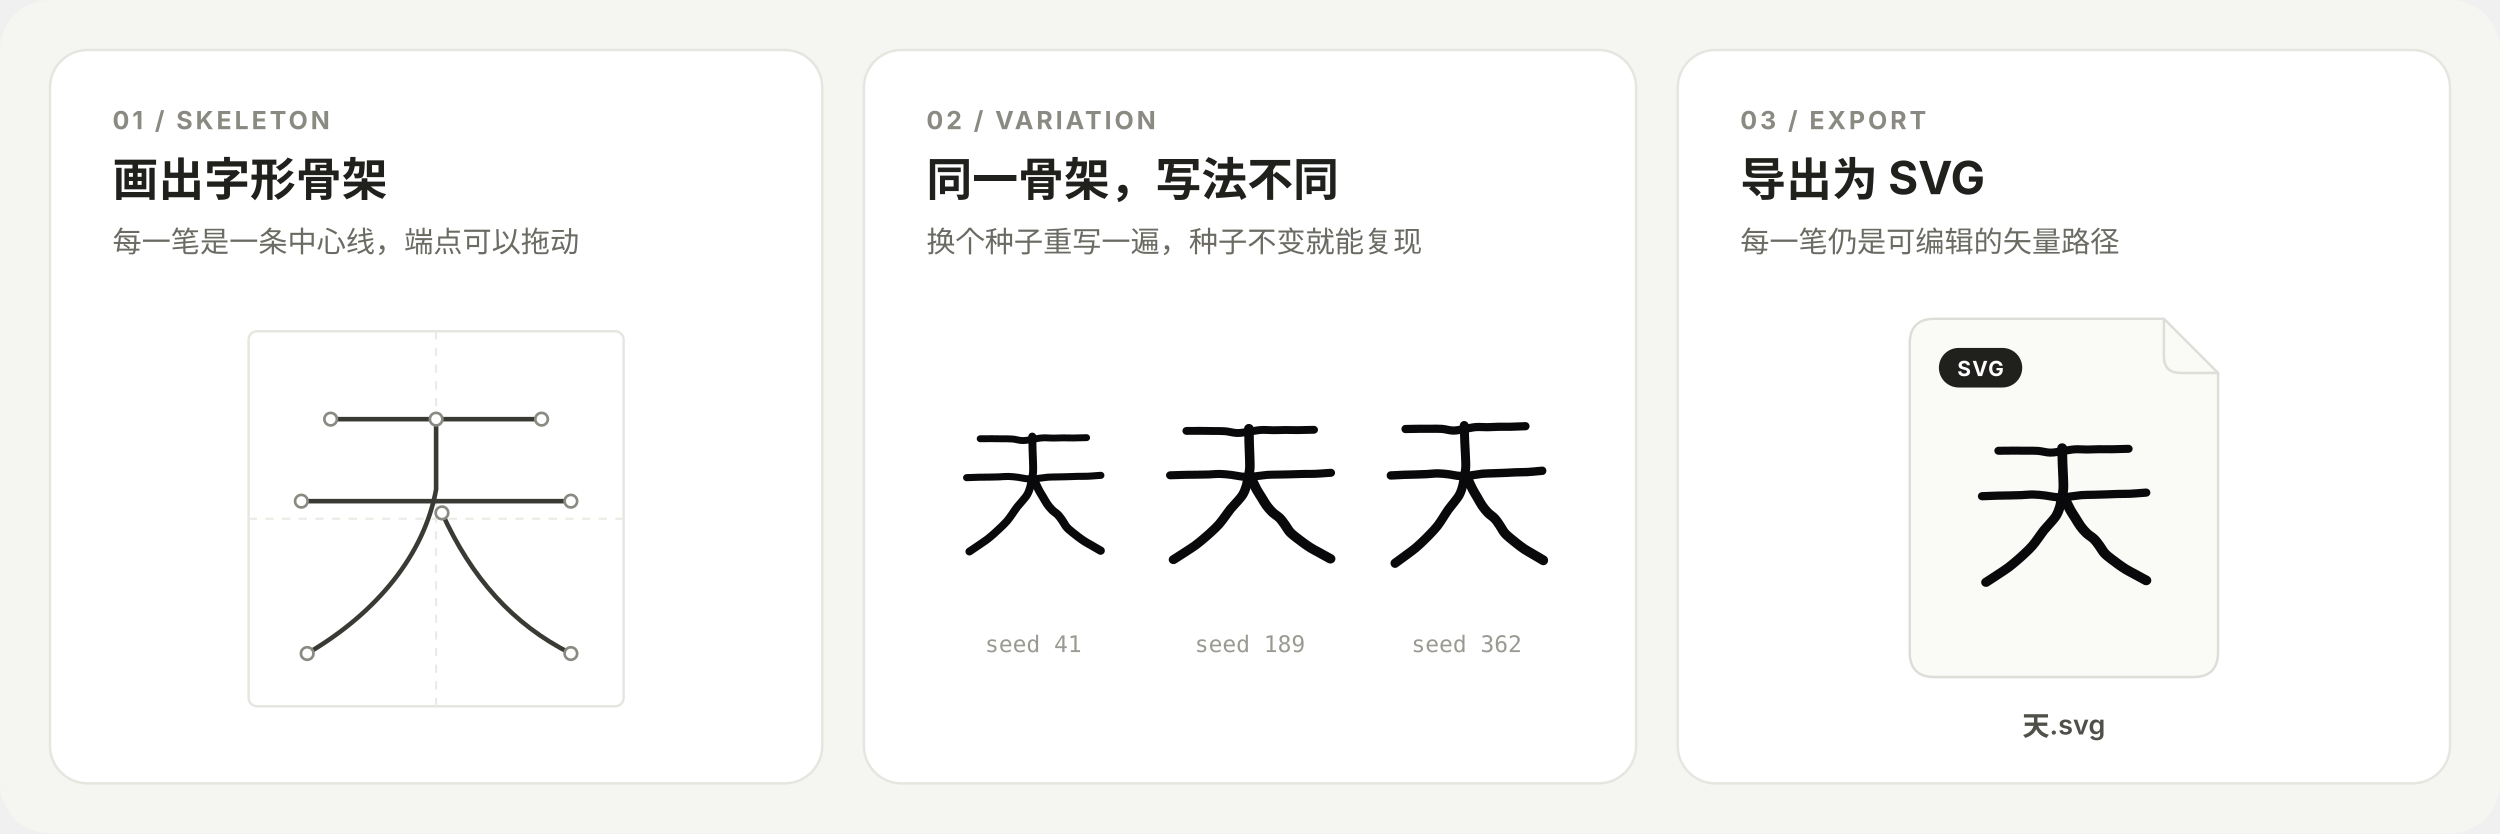
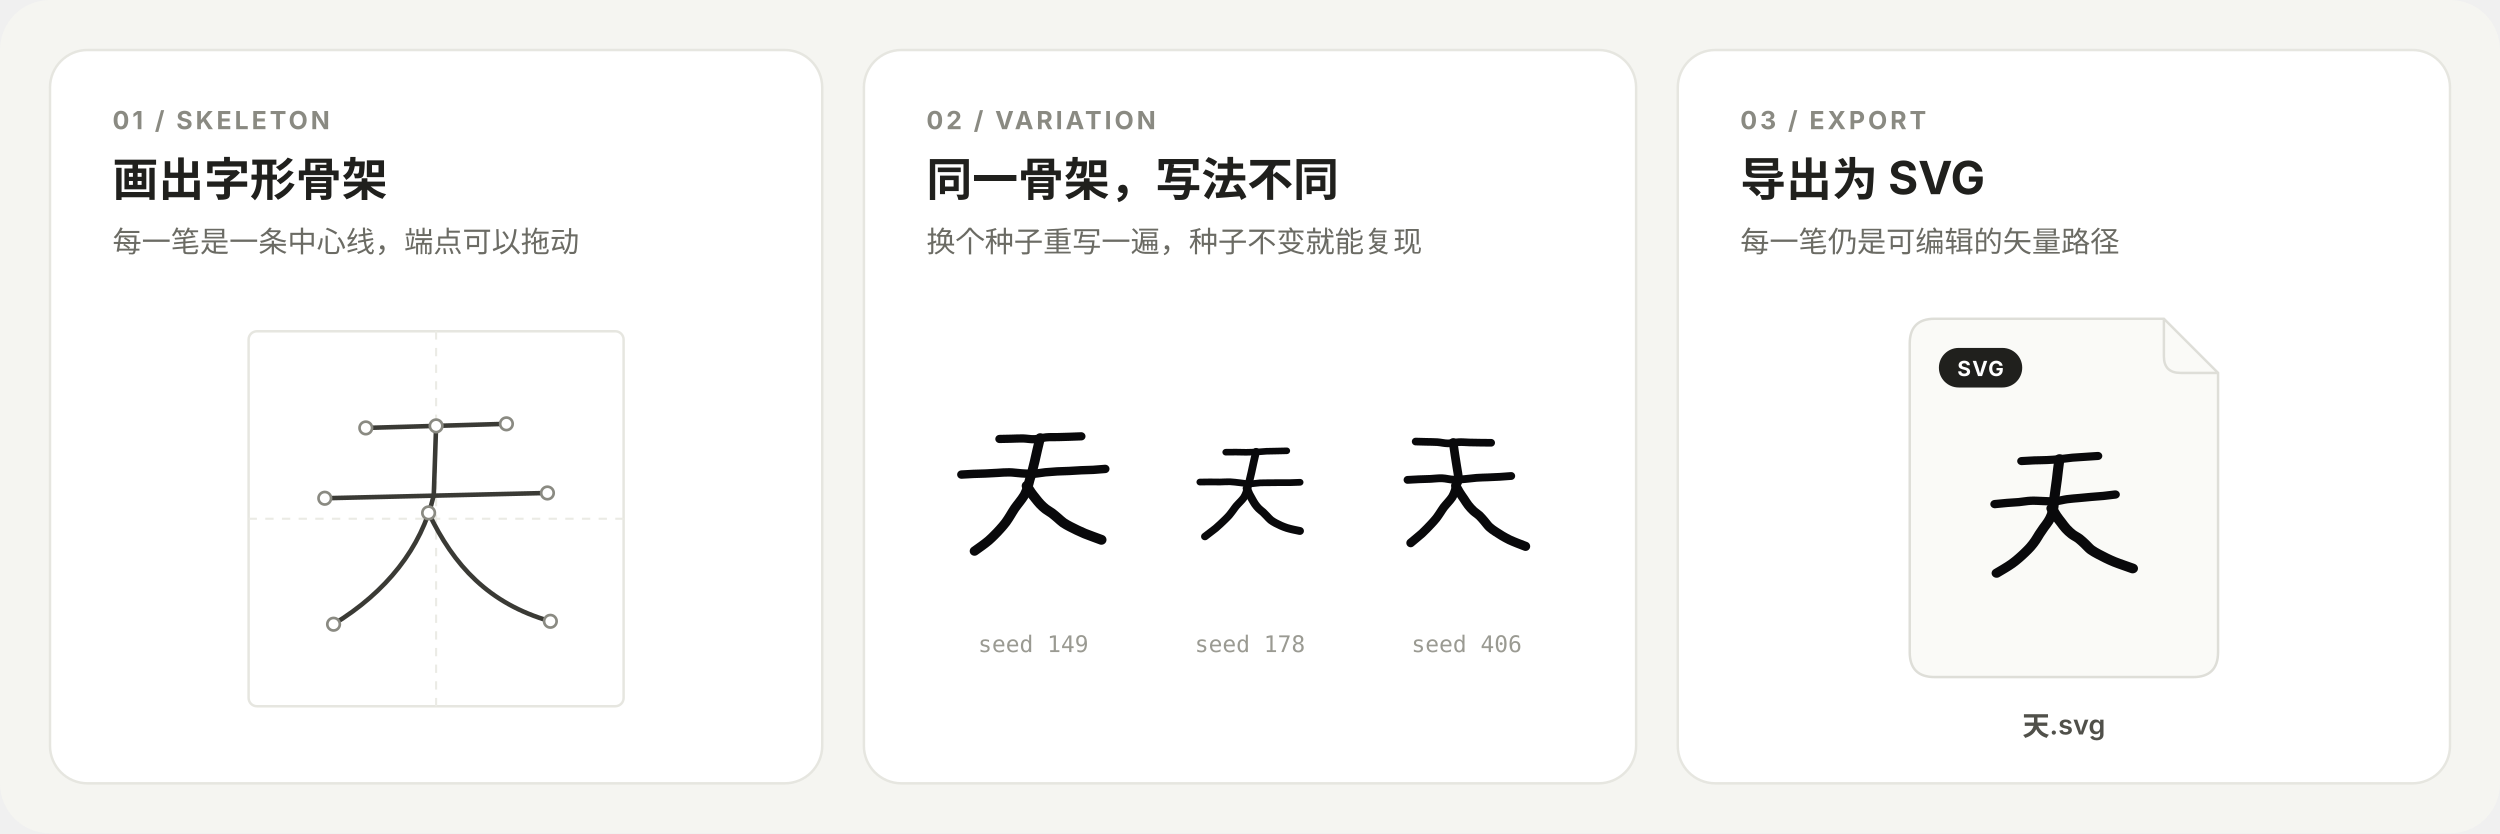
<svg xmlns="http://www.w3.org/2000/svg" width="1200" height="400" viewBox="0 0 1200 400" role="img" aria-labelledby="title desc">
  <style>
    text { font-family: -apple-system, BlinkMacSystemFont, "Segoe UI", "PingFang SC", "Noto Sans SC", sans-serif; }
    .card { fill: #fff; stroke: #e6e6e0; stroke-width: 1.2; }
    .eyebrow { fill: #8a8a82; font-size: 12px; font-weight: 650; letter-spacing: 1.4px; }
    .heading { fill: #20201d; font-size: 22px; font-weight: 650; }
    .caption { fill: #6b6b64; font-size: 14px; }
    .mono { fill: #9a9a92; stroke: none; font-size: 11px; font-family: ui-monospace, SFMono-Regular, Menlo, monospace; }
    .file { fill: #50504a; font-size: 13px; font-weight: 600; }
- .qs0{stroke-dasharray:38.44 50.44;animation:qs0k 10601ms linear infinite}@keyframes qs0k{0%,0.000%{stroke-dashoffset:44.44;animation-timing-function:cubic-bezier(0.455, 0.03, 0.515, 0.955)}1.426%,100%{stroke-dashoffset:0}}
- .qs1{stroke-dasharray:48.84 60.84;animation:qs1k 10601ms linear infinite}@keyframes qs1k{0%,1.945%{stroke-dashoffset:54.84;animation-timing-function:cubic-bezier(0.455, 0.03, 0.515, 0.955)}3.768%,100%{stroke-dashoffset:0}}
- .qs2{stroke-dasharray:51.68 63.68;animation:qs2k 10601ms linear infinite}@keyframes qs2k{0%,4.286%{stroke-dashoffset:57.68;animation-timing-function:cubic-bezier(0.455, 0.03, 0.515, 0.955)}6.217%,100%{stroke-dashoffset:0}}
- .qs3{stroke-dasharray:35.56 47.56;animation:qs3k 10601ms linear infinite}@keyframes qs3k{0%,6.736%{stroke-dashoffset:41.56;animation-timing-function:cubic-bezier(0.455, 0.03, 0.515, 0.955)}8.052%,100%{stroke-dashoffset:0}}
- .qs4{stroke-dasharray:40.79 52.79;animation:qs4k 10601ms linear infinite}@keyframes qs4k{0%,12.769%{stroke-dashoffset:46.79;animation-timing-function:cubic-bezier(0.455, 0.03, 0.515, 0.955)}14.285%,100%{stroke-dashoffset:0}}
- .qs5{stroke-dasharray:51.18 63.18;animation:qs5k 10601ms linear infinite}@keyframes qs5k{0%,14.804%{stroke-dashoffset:57.18;animation-timing-function:cubic-bezier(0.455, 0.03, 0.515, 0.955)}16.715%,100%{stroke-dashoffset:0}}
- .qs6{stroke-dasharray:54.05 66.05;animation:qs6k 10601ms linear infinite}@keyframes qs6k{0%,17.234%{stroke-dashoffset:60.05;animation-timing-function:cubic-bezier(0.455, 0.03, 0.515, 0.955)}19.255%,100%{stroke-dashoffset:0}}
- .qs7{stroke-dasharray:37.96 49.96;animation:qs7k 10601ms linear infinite}@keyframes qs7k{0%,19.774%{stroke-dashoffset:43.96;animation-timing-function:cubic-bezier(0.455, 0.03, 0.515, 0.955)}21.182%,100%{stroke-dashoffset:0}}
- .qs8{stroke-dasharray:40.79 52.79;animation:qs8k 10601ms linear infinite}@keyframes qs8k{0%,23.446%{stroke-dashoffset:46.79;animation-timing-function:cubic-bezier(0.455, 0.03, 0.515, 0.955)}24.962%,100%{stroke-dashoffset:0}}
- .qs9{stroke-dasharray:51.18 63.18;animation:qs9k 10601ms linear infinite}@keyframes qs9k{0%,25.480%{stroke-dashoffset:57.18;animation-timing-function:cubic-bezier(0.455, 0.03, 0.515, 0.955)}27.392%,100%{stroke-dashoffset:0}}
- .qs10{stroke-dasharray:54.05 66.05;animation:qs10k 10601ms linear infinite}@keyframes qs10k{0%,27.911%{stroke-dashoffset:60.05;animation-timing-function:cubic-bezier(0.455, 0.03, 0.515, 0.955)}29.932%,100%{stroke-dashoffset:0}}
- .qs11{stroke-dasharray:37.96 49.96;animation:qs11k 10601ms linear infinite}@keyframes qs11k{0%,30.451%{stroke-dashoffset:43.96;animation-timing-function:cubic-bezier(0.455, 0.03, 0.515, 0.955)}31.858%,100%{stroke-dashoffset:0}}
- .qs12{stroke-dasharray:40.79 52.79;animation:qs12k 10601ms linear infinite}@keyframes qs12k{0%,34.122%{stroke-dashoffset:46.79;animation-timing-function:cubic-bezier(0.455, 0.03, 0.515, 0.955)}35.638%,100%{stroke-dashoffset:0}}
- .qs13{stroke-dasharray:51.18 63.18;animation:qs13k 10601ms linear infinite}@keyframes qs13k{0%,36.157%{stroke-dashoffset:57.18;animation-timing-function:cubic-bezier(0.455, 0.03, 0.515, 0.955)}38.069%,100%{stroke-dashoffset:0}}
- .qs14{stroke-dasharray:54.05 66.05;animation:qs14k 10601ms linear infinite}@keyframes qs14k{0%,38.587%{stroke-dashoffset:60.05;animation-timing-function:cubic-bezier(0.455, 0.03, 0.515, 0.955)}40.609%,100%{stroke-dashoffset:0}}
- .qs15{stroke-dasharray:37.96 49.96;animation:qs15k 10601ms linear infinite}@keyframes qs15k{0%,41.127%{stroke-dashoffset:43.96;animation-timing-function:cubic-bezier(0.455, 0.03, 0.515, 0.955)}42.535%,100%{stroke-dashoffset:0}}
- .qs16{stroke-dasharray:40.79 52.79;animation:qs16k 10601ms linear infinite}@keyframes qs16k{0%,50.082%{stroke-dashoffset:46.79;animation-timing-function:cubic-bezier(0.455, 0.03, 0.515, 0.955)}51.597%,100%{stroke-dashoffset:0}}
- .qs17{stroke-dasharray:51.18 63.18;animation:qs17k 10601ms linear infinite}@keyframes qs17k{0%,52.116%{stroke-dashoffset:57.18;animation-timing-function:cubic-bezier(0.455, 0.03, 0.515, 0.955)}54.028%,100%{stroke-dashoffset:0}}
- .qs18{stroke-dasharray:54.05 66.05;animation:qs18k 10601ms linear infinite}@keyframes qs18k{0%,54.547%{stroke-dashoffset:60.05;animation-timing-function:cubic-bezier(0.455, 0.03, 0.515, 0.955)}56.568%,100%{stroke-dashoffset:0}}
- .qs19{stroke-dasharray:37.96 49.96;animation:qs19k 10601ms linear infinite}@keyframes qs19k{0%,57.087%{stroke-dashoffset:43.96;animation-timing-function:cubic-bezier(0.455, 0.03, 0.515, 0.955)}58.494%,100%{stroke-dashoffset:0}}
- .qr0{animation:qr0k 10601ms linear infinite}@keyframes qr0k{0%,0.000%{opacity:0;animation-timing-function:ease-out}1.887%,100%{opacity:1}}
- .qr1{animation:qr1k 10601ms linear infinite}@keyframes qr1k{0%,0.294%{opacity:0;animation-timing-function:ease-out}2.181%,100%{opacity:1}}
- .qr2{animation:qr2k 10601ms linear infinite}@keyframes qr2k{0%,1.945%{opacity:0;animation-timing-function:ease-out}3.832%,100%{opacity:1}}
- .qr3{animation:qr3k 10601ms linear infinite}@keyframes qr3k{0%,2.636%{opacity:0;animation-timing-function:ease-out}4.522%,100%{opacity:1}}
- .qr4{animation:qr4k 10601ms linear infinite}@keyframes qr4k{0%,4.286%{opacity:0;animation-timing-function:ease-out}6.173%,100%{opacity:1}}
- .qr5{animation:qr5k 10601ms linear infinite}@keyframes qr5k{0%,5.085%{opacity:0;animation-timing-function:ease-out}6.972%,100%{opacity:1}}
- .qr6{animation:qr6k 10601ms linear infinite}@keyframes qr6k{0%,6.736%{opacity:0;animation-timing-function:ease-out}8.622%,100%{opacity:1}}
- .qr7{animation:qr7k 10601ms linear infinite}@keyframes qr7k{0%,6.920%{opacity:0;animation-timing-function:ease-out}8.807%,100%{opacity:1}}
- .qr8{animation:qr8k 10601ms linear infinite}@keyframes qr8k{0%,47.252%{opacity:0;animation-timing-function:ease-out}50.270%,100%{opacity:1}}
- .qlive{animation:qlivek 10601ms linear infinite}@keyframes qlivek{0%,88.680%{opacity:1}95.283%,100%{opacity:0}}
+ .qs0{stroke-dasharray:25.97 37.97;animation:qs0k 9731ms linear infinite}@keyframes qs0k{0%,0.000%{stroke-dashoffset:31.97;animation-timing-function:cubic-bezier(0.455, 0.03, 0.515, 0.955)}1.036%,100%{stroke-dashoffset:0}}
+ .qs1{stroke-dasharray:40.53 52.53;animation:qs1k 9731ms linear infinite}@keyframes qs1k{0%,1.602%{stroke-dashoffset:46.53;animation-timing-function:cubic-bezier(0.455, 0.03, 0.515, 0.955)}3.242%,100%{stroke-dashoffset:0}}
+ .qs2{stroke-dasharray:43.11 55.11;animation:qs2k 9731ms linear infinite}@keyframes qs2k{0%,3.807%{stroke-dashoffset:49.11;animation-timing-function:cubic-bezier(0.455, 0.03, 0.515, 0.955)}5.555%,100%{stroke-dashoffset:0}}
+ .qs3{stroke-dasharray:30.94 42.94;animation:qs3k 9731ms linear infinite}@keyframes qs3k{0%,6.120%{stroke-dashoffset:36.94;animation-timing-function:cubic-bezier(0.455, 0.03, 0.515, 0.955)}7.362%,100%{stroke-dashoffset:0}}
+ .qs4{stroke-dasharray:26.24 38.24;animation:qs4k 9731ms linear infinite}@keyframes qs4k{0%,12.501%{stroke-dashoffset:32.24;animation-timing-function:cubic-bezier(0.455, 0.03, 0.515, 0.955)}13.548%,100%{stroke-dashoffset:0}}
+ .qs5{stroke-dasharray:45.37 57.37;animation:qs5k 9731ms linear infinite}@keyframes qs5k{0%,14.113%{stroke-dashoffset:51.37;animation-timing-function:cubic-bezier(0.455, 0.03, 0.515, 0.955)}15.955%,100%{stroke-dashoffset:0}}
+ .qs6{stroke-dasharray:43.58 55.58;animation:qs6k 9731ms linear infinite}@keyframes qs6k{0%,16.520%{stroke-dashoffset:49.58;animation-timing-function:cubic-bezier(0.455, 0.03, 0.515, 0.955)}18.287%,100%{stroke-dashoffset:0}}
+ .qs7{stroke-dasharray:30.37 42.37;animation:qs7k 9731ms linear infinite}@keyframes qs7k{0%,18.852%{stroke-dashoffset:36.37;animation-timing-function:cubic-bezier(0.455, 0.03, 0.515, 0.955)}20.071%,100%{stroke-dashoffset:0}}
+ .qs8{stroke-dasharray:24.33 36.33;animation:qs8k 9731ms linear infinite}@keyframes qs8k{0%,22.538%{stroke-dashoffset:30.33;animation-timing-function:cubic-bezier(0.455, 0.03, 0.515, 0.955)}23.506%,100%{stroke-dashoffset:0}}
+ .qs9{stroke-dasharray:39.38 51.38;animation:qs9k 9731ms linear infinite}@keyframes qs9k{0%,24.071%{stroke-dashoffset:45.38;animation-timing-function:cubic-bezier(0.455, 0.03, 0.515, 0.955)}25.664%,100%{stroke-dashoffset:0}}
+ .qs10{stroke-dasharray:41.42 53.42;animation:qs10k 9731ms linear infinite}@keyframes qs10k{0%,26.229%{stroke-dashoffset:47.42;animation-timing-function:cubic-bezier(0.455, 0.03, 0.515, 0.955)}27.907%,100%{stroke-dashoffset:0}}
+ .qs11{stroke-dasharray:28.81 40.81;animation:qs11k 9731ms linear infinite}@keyframes qs11k{0%,28.472%{stroke-dashoffset:34.81;animation-timing-function:cubic-bezier(0.455, 0.03, 0.515, 0.955)}29.626%,100%{stroke-dashoffset:0}}
+ .qs12{stroke-dasharray:26.75 38.75;animation:qs12k 9731ms linear infinite}@keyframes qs12k{0%,32.092%{stroke-dashoffset:32.75;animation-timing-function:cubic-bezier(0.455, 0.03, 0.515, 0.955)}33.161%,100%{stroke-dashoffset:0}}
+ .qs13{stroke-dasharray:36.40 48.40;animation:qs13k 9731ms linear infinite}@keyframes qs13k{0%,33.726%{stroke-dashoffset:42.40;animation-timing-function:cubic-bezier(0.455, 0.03, 0.515, 0.955)}35.195%,100%{stroke-dashoffset:0}}
+ .qs14{stroke-dasharray:41.33 53.33;animation:qs14k 9731ms linear infinite}@keyframes qs14k{0%,35.760%{stroke-dashoffset:47.33;animation-timing-function:cubic-bezier(0.455, 0.03, 0.515, 0.955)}37.434%,100%{stroke-dashoffset:0}}
+ .qs15{stroke-dasharray:33.39 45.39;animation:qs15k 9731ms linear infinite}@keyframes qs15k{0%,37.999%{stroke-dashoffset:39.39;animation-timing-function:cubic-bezier(0.455, 0.03, 0.515, 0.955)}39.343%,100%{stroke-dashoffset:0}}
+ .qs16{stroke-dasharray:23.52 35.52;animation:qs16k 9731ms linear infinite}@keyframes qs16k{0%,47.564%{stroke-dashoffset:29.52;animation-timing-function:cubic-bezier(0.455, 0.03, 0.515, 0.955)}48.499%,100%{stroke-dashoffset:0}}
+ .qs17{stroke-dasharray:36.69 48.69;animation:qs17k 9731ms linear infinite}@keyframes qs17k{0%,49.064%{stroke-dashoffset:42.69;animation-timing-function:cubic-bezier(0.455, 0.03, 0.515, 0.955)}50.545%,100%{stroke-dashoffset:0}}
+ .qs18{stroke-dasharray:44.35 56.35;animation:qs18k 9731ms linear infinite}@keyframes qs18k{0%,51.111%{stroke-dashoffset:50.35;animation-timing-function:cubic-bezier(0.455, 0.03, 0.515, 0.955)}52.910%,100%{stroke-dashoffset:0}}
+ .qs19{stroke-dasharray:32.59 44.59;animation:qs19k 9731ms linear infinite}@keyframes qs19k{0%,53.475%{stroke-dashoffset:38.59;animation-timing-function:cubic-bezier(0.455, 0.03, 0.515, 0.955)}54.786%,100%{stroke-dashoffset:0}}
+ .qr0{animation:qr0k 9731ms linear infinite}@keyframes qr0k{0%,0.000%{opacity:0;animation-timing-function:ease-out}2.055%,100%{opacity:1}}
+ .qr1{animation:qr1k 9731ms linear infinite}@keyframes qr1k{0%,0.000%{opacity:0;animation-timing-function:ease-out}2.055%,100%{opacity:1}}
+ .qr2{animation:qr2k 9731ms linear infinite}@keyframes qr2k{0%,1.602%{opacity:0;animation-timing-function:ease-out}3.657%,100%{opacity:1}}
+ .qr3{animation:qr3k 9731ms linear infinite}@keyframes qr3k{0%,2.009%{opacity:0;animation-timing-function:ease-out}4.064%,100%{opacity:1}}
+ .qr4{animation:qr4k 9731ms linear infinite}@keyframes qr4k{0%,3.807%{opacity:0;animation-timing-function:ease-out}5.863%,100%{opacity:1}}
+ .qr5{animation:qr5k 9731ms linear infinite}@keyframes qr5k{0%,4.322%{opacity:0;animation-timing-function:ease-out}6.377%,100%{opacity:1}}
+ .qr6{animation:qr6k 9731ms linear infinite}@keyframes qr6k{0%,6.120%{opacity:0;animation-timing-function:ease-out}8.175%,100%{opacity:1}}
+ .qr7{animation:qr7k 9731ms linear infinite}@keyframes qr7k{0%,6.129%{opacity:0;animation-timing-function:ease-out}8.184%,100%{opacity:1}}
+ .qr8{animation:qr8k 9731ms linear infinite}@keyframes qr8k{0%,44.482%{opacity:0;animation-timing-function:ease-out}47.770%,100%{opacity:1}}
+ .qlive{animation:qlivek 9731ms linear infinite}@keyframes qlivek{0%,87.670%{opacity:1}94.864%,100%{opacity:0}}
@media (prefers-reduced-motion:reduce){.qlive,.qlive *{animation:none!important;stroke-dasharray:none!important}}
  </style>
  <rect width="1200" height="400" rx="24" fill="#f5f5f1" />
  <rect class="card" x="24.00" y="24" width="370.67" height="352" rx="18" />
  <text class="eyebrow" x="54.00" y="62">01 / SKELETON</text>
  <text class="heading" x="54.00" y="94">画出字形骨架</text>
  <text class="caption" x="54.00" y="121">每一笔是一条中心线，端点可以拖动</text>
  <rect class="card" x="414.67" y="24" width="370.67" height="352" rx="18" />
  <text class="eyebrow" x="444.67" y="62">02 / VARIATION</text>
  <text class="heading" x="444.67" y="94">同一骨架，写法不同</text>
  <text class="caption" x="444.67" y="121">换个种子重写一遍，种子不变就能复现</text>
  <rect class="card" x="805.33" y="24" width="370.67" height="352" rx="18" />
  <text class="eyebrow" x="835.33" y="62">03 / EXPORT</text>
  <text class="heading" x="835.33" y="94">导出为 SVG</text>
  <text class="caption" x="835.33" y="121">每一笔仍是可编辑的矢量路径</text>
  <rect x="119.33" y="159.00" width="180" height="180" rx="4" fill="none" stroke="#e6e6e0" stroke-width="1.2" />
  <path d="M209.33 159.00 v180 M119.33 249.00 h180" stroke="#ebebe5" stroke-width="1" stroke-dasharray="4 4" />
  <g class="qlive" transform="translate(119.33 159.00) scale(2.8125)">
    <g fill="none" stroke="#3a3a35" stroke-width="0.782" stroke-linecap="round" stroke-linejoin="round">
-       <path class="qs0" d="M14 15 H50" />
-       <path class="qs1" d="M9 29 H55" />
-       <path class="qs2" d="M32 15 V27 C30 38 22 48 10 55" />
-       <path class="qs3" d="M33 31 C38 42 45 50 55 55" />
+       <path class="qs0" d="M20 16.5 L44 15.8" />
+       <path class="qs1" d="M13 28.5 L51 27.6" />
+       <path class="qs2" d="M32 16.15 L31.6 28 C29.5 37 23.5 44.5 14.5 50" />
+       <path class="qs3" d="M30.72 31 C35 40 41 46.5 51.5 49.5" />
    </g>
    <g fill="#fff" stroke="#8a8a82" stroke-width="0.462">
-       <circle class="qr0" cx="14.00" cy="15.00" r="1.07" />
-       <circle class="qr1" cx="50.00" cy="15.00" r="1.07" />
-       <circle class="qr2" cx="9.00" cy="29.00" r="1.07" />
-       <circle class="qr3" cx="55.00" cy="29.00" r="1.07" />
-       <circle class="qr4" cx="32.00" cy="15.00" r="1.07" />
-       <circle class="qr5" cx="10.00" cy="55.00" r="1.07" />
-       <circle class="qr6" cx="33.00" cy="31.00" r="1.07" />
-       <circle class="qr7" cx="55.00" cy="55.00" r="1.07" />
+       <circle class="qr0" cx="20.00" cy="16.50" r="1.07" />
+       <circle class="qr1" cx="44.00" cy="15.80" r="1.07" />
+       <circle class="qr2" cx="13.00" cy="28.50" r="1.07" />
+       <circle class="qr3" cx="51.00" cy="27.60" r="1.07" />
+       <circle class="qr4" cx="32.00" cy="16.15" r="1.07" />
+       <circle class="qr5" cx="14.50" cy="50.00" r="1.07" />
+       <circle class="qr6" cx="30.72" cy="31.00" r="1.07" />
+       <circle class="qr7" cx="51.50" cy="49.50" r="1.07" />
    </g>
  </g>
  <g class="qlive" fill="none" stroke="#09090B" stroke-linecap="round" stroke-linejoin="round">
-     <g transform="translate(496.00 237.00) scale(1.4375) translate(-31.63 -33.86)" stroke-width="2.8">
-       <g transform="translate(31.56 32.47) rotate(-0.54) scale(0.931 0.9177) translate(-32.00 -33.50)">
-         <path class="qs4" d="M13.2 14.82C13.32 14.82 13.32 14.82 14 14.82C14.73 14.83 16.4 14.83 17.6 14.84C18.8 14.86 20 14.88 21.2 14.92C22.4 14.95 23.6 14.91 24.8 15.03C26 15.15 27.2 15.6 28.4 15.63C29.6 15.66 30.8 15.36 32 15.21C33.2 15.06 34.4 14.77 35.6 14.71C36.8 14.65 38 14.82 39.2 14.83C40.4 14.85 41.6 14.78 42.8 14.78C44 14.79 45.2 14.86 46.4 14.86C47.6 14.87 49.18 14.82 50 14.81C50.82 14.8 51.11 14.8 51.33 14.79" stroke-width="2.52" />
-         <path class="qs5" d="M8.2 28.93C8.32 28.93 8.32 28.93 9 28.91C9.72 28.89 11.36 28.84 12.54 28.82C13.72 28.8 14.9 28.82 16.08 28.81C17.26 28.81 18.44 28.81 19.62 28.77C20.79 28.74 21.97 28.59 23.15 28.63C24.33 28.66 25.51 28.83 26.69 28.99C27.87 29.15 29.05 29.51 30.23 29.58C31.41 29.66 32.59 29.55 33.77 29.46C34.95 29.37 36.13 29.12 37.31 29.04C38.49 28.96 39.67 29 40.85 28.98C42.03 28.97 43.21 28.96 44.38 28.93C45.56 28.91 46.74 28.85 47.92 28.84C49.1 28.82 50.28 28.87 51.46 28.84C52.64 28.81 54.19 28.68 55 28.63C55.81 28.58 56.11 28.56 56.33 28.55" stroke-width="2.576" />
-         <path class="qs6" d="M31.88 14.2C31.88 14.31 31.88 14.31 31.89 15C31.9 15.8 31.91 17.67 31.93 19C31.96 20.33 32.02 21.67 32.04 23C32.06 24.33 32.14 25.88 32.05 27C31.97 28.13 31.71 28.84 31.53 29.77C31.35 30.7 31.24 31.66 30.97 32.58C30.69 33.49 30.37 34.42 29.89 35.26C29.41 36.1 28.72 36.84 28.09 37.6C27.47 38.37 26.77 39.07 26.17 39.84C25.56 40.62 25.05 41.46 24.46 42.27C23.88 43.09 23.31 43.94 22.64 44.72C21.98 45.5 21.23 46.22 20.48 46.95C19.73 47.69 18.94 48.41 18.14 49.12C17.33 49.84 16.51 50.56 15.64 51.24C14.77 51.91 13.83 52.52 12.9 53.16C11.96 53.8 10.71 54.63 10.05 55.08C9.39 55.52 9.13 55.7 8.94 55.82" stroke-width="2.856" />
-         <path class="qs7" d="M32.51 30.35C32.57 30.47 32.58 30.5 32.85 31.07C33.11 31.65 33.65 32.91 34.1 33.79C34.55 34.66 35.07 35.48 35.55 36.32C36.03 37.15 36.45 38.02 36.98 38.79C37.51 39.57 38.09 40.31 38.74 40.98C39.38 41.65 40.23 42.14 40.85 42.8C41.46 43.46 41.93 44.22 42.44 44.97C42.95 45.71 43.33 46.59 43.9 47.28C44.47 47.98 45.19 48.53 45.86 49.12C46.54 49.71 47.23 50.27 47.95 50.82C48.66 51.37 49.37 51.92 50.13 52.43C50.88 52.93 51.68 53.37 52.47 53.84C53.26 54.32 54.27 54.91 54.86 55.27C55.45 55.62 55.81 55.84 56 55.95" stroke-width="3.024" />
+     <g transform="translate(496.00 237.00) scale(1.4375) translate(-23.12 -32.78)" stroke-width="2.8">
+       <g transform="translate(23.16 30.42) rotate(-0.54) scale(1.1271 1.0927) translate(-32.80 -33.50)">
+         <path class="qs4" d="M22.89 18.82C23.46 18.81 25.19 18.8 26.35 18.78C27.5 18.77 28.65 18.7 29.81 18.73C30.96 18.77 32.12 19.05 33.27 19C34.43 18.96 35.57 18.56 36.72 18.46C37.87 18.36 39.03 18.44 40.18 18.42C41.33 18.4 42.49 18.38 43.64 18.35C44.79 18.32 46.52 18.27 47.1 18.25" stroke-width="2.52" />
+         <path class="qs5" d="M11.51 29.59C12.1 29.56 13.87 29.46 15.06 29.42C16.24 29.38 17.42 29.38 18.6 29.34C19.79 29.3 20.97 29.23 22.15 29.18C23.34 29.13 24.52 29.01 25.7 29.05C26.89 29.08 28.08 29.31 29.26 29.39C30.45 29.48 31.63 29.59 32.82 29.55C34 29.5 35.18 29.25 36.36 29.14C37.54 29.03 38.72 28.96 39.9 28.9C41.09 28.84 42.27 28.84 43.45 28.8C44.63 28.75 45.82 28.66 47 28.62C48.18 28.57 49.37 28.59 50.55 28.53C51.73 28.47 53.5 28.32 54.09 28.28" stroke-width="2.576" />
+         <path class="qs6" d="M34.92 18.61C34.78 19.19 34.35 20.94 34.07 22.11C33.8 23.28 33.55 24.46 33.27 25.62C32.99 26.79 32.66 28.15 32.4 29.12C32.13 30.09 31.92 30.64 31.7 31.42C31.48 32.19 31.32 33 31.05 33.77C30.78 34.54 30.5 35.32 30.1 36.04C29.7 36.75 29.16 37.41 28.68 38.08C28.19 38.75 27.65 39.39 27.19 40.07C26.72 40.75 26.34 41.47 25.9 42.17C25.46 42.87 25.04 43.59 24.55 44.26C24.06 44.93 23.51 45.56 22.95 46.2C22.4 46.83 21.83 47.45 21.23 48.05C20.64 48.66 20.03 49.27 19.38 49.84C18.73 50.41 18.03 50.92 17.32 51.45C16.62 51.98 15.52 52.75 15.16 53.01" stroke-width="2.856" />
+         <path class="qs7" d="M30.83 33.23C31.03 33.56 31.6 34.61 32.03 35.25C32.46 35.9 32.93 36.5 33.38 37.1C33.84 37.7 34.28 38.31 34.78 38.85C35.28 39.4 35.81 39.91 36.38 40.38C36.95 40.84 37.61 41.19 38.19 41.64C38.77 42.09 39.29 42.59 39.85 43.08C40.41 43.57 40.93 44.14 41.54 44.59C42.15 45.04 42.84 45.41 43.52 45.8C44.2 46.18 44.9 46.55 45.63 46.91C46.35 47.28 47.1 47.64 47.87 47.98C48.64 48.32 49.45 48.62 50.26 48.94C51.08 49.27 52.36 49.77 52.78 49.93" stroke-width="3.024" />
      </g>
    </g>
-     <text class="mono" x="496.00" y="313.00" text-anchor="middle">seed 41</text>
-     <g transform="translate(600.00 237.00) scale(1.4375) translate(-33.05 -34.52)" stroke-width="2.8">
-       <g transform="translate(32.98 32.93) rotate(-0.46) scale(1.1133 1.0475) translate(-32.00 -33.50)">
-         <path class="qs8" d="M13.2 14.82C13.32 14.82 13.32 14.82 14 14.82C14.73 14.83 16.4 14.83 17.6 14.84C18.8 14.86 20 14.88 21.2 14.92C22.4 14.95 23.6 14.91 24.8 15.03C26 15.15 27.2 15.6 28.4 15.63C29.6 15.66 30.8 15.36 32 15.21C33.2 15.06 34.4 14.77 35.6 14.71C36.8 14.65 38 14.82 39.2 14.83C40.4 14.85 41.6 14.78 42.8 14.78C44 14.79 45.2 14.86 46.4 14.86C47.6 14.87 49.18 14.82 50 14.81C50.82 14.8 51.11 14.8 51.33 14.79" stroke-width="2.52" />
-         <path class="qs9" d="M8.2 28.93C8.32 28.93 8.32 28.93 9 28.91C9.72 28.89 11.36 28.84 12.54 28.82C13.72 28.8 14.9 28.82 16.08 28.81C17.26 28.81 18.44 28.81 19.62 28.77C20.79 28.74 21.97 28.59 23.15 28.63C24.33 28.66 25.51 28.83 26.69 28.99C27.87 29.15 29.05 29.51 30.23 29.58C31.41 29.66 32.59 29.55 33.77 29.46C34.95 29.37 36.13 29.12 37.31 29.04C38.49 28.96 39.67 29 40.85 28.98C42.03 28.97 43.21 28.96 44.38 28.93C45.56 28.91 46.74 28.85 47.92 28.84C49.1 28.82 50.28 28.87 51.46 28.84C52.64 28.81 54.19 28.68 55 28.63C55.81 28.58 56.11 28.56 56.33 28.55" stroke-width="2.576" />
-         <path class="qs10" d="M31.88 14.2C31.88 14.31 31.88 14.31 31.89 15C31.9 15.8 31.91 17.67 31.93 19C31.96 20.33 32.02 21.67 32.04 23C32.06 24.33 32.14 25.88 32.05 27C31.97 28.13 31.71 28.84 31.53 29.77C31.35 30.7 31.24 31.66 30.97 32.58C30.69 33.49 30.37 34.42 29.89 35.26C29.41 36.1 28.72 36.84 28.09 37.6C27.47 38.37 26.77 39.07 26.17 39.84C25.56 40.62 25.05 41.46 24.46 42.27C23.88 43.09 23.31 43.94 22.64 44.72C21.98 45.5 21.23 46.22 20.48 46.95C19.73 47.69 18.94 48.41 18.14 49.12C17.33 49.84 16.51 50.56 15.64 51.24C14.77 51.91 13.83 52.52 12.9 53.16C11.96 53.8 10.71 54.63 10.05 55.08C9.39 55.52 9.13 55.7 8.94 55.82" stroke-width="2.856" />
-         <path class="qs11" d="M32.51 30.35C32.57 30.47 32.58 30.5 32.85 31.07C33.11 31.65 33.65 32.91 34.1 33.79C34.55 34.66 35.07 35.48 35.55 36.32C36.03 37.15 36.45 38.02 36.98 38.79C37.51 39.57 38.09 40.31 38.74 40.98C39.38 41.65 40.23 42.14 40.85 42.8C41.46 43.46 41.93 44.22 42.44 44.97C42.95 45.71 43.33 46.59 43.9 47.28C44.47 47.98 45.19 48.53 45.86 49.12C46.54 49.71 47.23 50.27 47.95 50.82C48.66 51.37 49.37 51.92 50.13 52.43C50.88 52.93 51.68 53.37 52.47 53.84C53.26 54.32 54.27 54.91 54.86 55.27C55.45 55.62 55.81 55.84 56 55.95" stroke-width="3.024" />
+     <text class="mono" x="496.00" y="313.00" text-anchor="middle">seed 149</text>
+     <g transform="translate(600.00 237.00) scale(1.4375) translate(-18.04 -28.25)" stroke-width="2.8">
+       <g transform="translate(18.07 28.26) rotate(0.72) scale(0.9066 0.8756) translate(-31.89 -33.11)">
+         <path class="qs8" d="M22.76 17.37C23.38 17.36 25.25 17.3 26.49 17.29C27.74 17.28 28.99 17.33 30.23 17.31C31.48 17.29 32.73 17.24 33.97 17.16C35.21 17.08 36.45 16.9 37.7 16.82C38.94 16.74 40.19 16.73 41.43 16.69C42.68 16.64 44.54 16.58 45.17 16.55" stroke-width="2.52" />
+         <path class="qs9" d="M13.38 28.88C13.99 28.86 15.83 28.79 17.06 28.78C18.29 28.76 19.52 28.8 20.75 28.77C21.97 28.75 23.2 28.59 24.43 28.62C25.66 28.65 26.88 28.85 28.11 28.96C29.34 29.08 30.57 29.31 31.8 29.3C33.02 29.29 34.25 28.98 35.48 28.9C36.71 28.82 37.93 28.84 39.16 28.8C40.39 28.77 41.62 28.73 42.84 28.71C44.07 28.69 45.3 28.7 46.53 28.67C47.75 28.63 49.59 28.52 50.21 28.49" stroke-width="2.576" />
+         <path class="qs10" d="M33.89 17.03C33.76 17.69 33.33 19.66 33.07 20.97C32.8 22.29 32.56 23.61 32.29 24.92C32.02 26.24 31.67 27.89 31.45 28.86C31.22 29.83 31.12 30.12 30.96 30.76C30.79 31.4 30.68 32.08 30.46 32.72C30.23 33.35 29.98 34 29.61 34.59C29.25 35.17 28.73 35.69 28.27 36.23C27.81 36.77 27.3 37.27 26.85 37.84C26.41 38.4 26.03 39.01 25.61 39.61C25.18 40.2 24.77 40.83 24.3 41.41C23.82 42 23.29 42.54 22.75 43.11C22.22 43.67 21.67 44.22 21.1 44.78C20.53 45.34 19.96 45.91 19.35 46.45C18.74 46.99 18.08 47.49 17.43 48.02C16.78 48.55 15.79 49.36 15.46 49.62" stroke-width="2.856" />
+         <path class="qs11" d="M30.65 31.06C30.8 31.41 31.24 32.51 31.57 33.19C31.91 33.88 32.29 34.53 32.66 35.18C33.03 35.82 33.37 36.47 33.79 37.06C34.2 37.65 34.66 38.21 35.15 38.71C35.64 39.22 36.24 39.61 36.75 40.08C37.26 40.56 37.7 41.07 38.19 41.56C38.67 42.06 39.12 42.62 39.67 43.06C40.22 43.49 40.85 43.84 41.48 44.19C42.11 44.53 42.77 44.85 43.45 45.15C44.14 45.44 44.84 45.72 45.59 45.96C46.33 46.19 47.1 46.37 47.9 46.55C48.7 46.74 49.97 46.97 50.38 47.05" stroke-width="3.024" />
      </g>
    </g>
-     <text class="mono" x="600.00" y="313.00" text-anchor="middle">seed 189</text>
-     <g transform="translate(704.00 237.00) scale(1.4375) translate(-31.42 -32.74)" stroke-width="2.8">
-       <g transform="translate(31.21 31.05) rotate(-1.30) scale(1.0524 1.0908) translate(-32.00 -33.50)">
-         <path class="qs12" d="M13.2 14.82C13.32 14.82 13.32 14.82 14 14.82C14.73 14.83 16.4 14.83 17.6 14.84C18.8 14.86 20 14.88 21.2 14.92C22.4 14.95 23.6 14.91 24.8 15.03C26 15.15 27.2 15.6 28.4 15.63C29.6 15.66 30.8 15.36 32 15.21C33.2 15.06 34.4 14.77 35.6 14.71C36.8 14.65 38 14.82 39.2 14.83C40.4 14.85 41.6 14.78 42.8 14.78C44 14.79 45.2 14.86 46.4 14.86C47.6 14.87 49.18 14.82 50 14.81C50.82 14.8 51.11 14.8 51.33 14.79" stroke-width="2.52" />
-         <path class="qs13" d="M8.2 28.93C8.32 28.93 8.32 28.93 9 28.91C9.72 28.89 11.36 28.84 12.54 28.82C13.72 28.8 14.9 28.82 16.08 28.81C17.26 28.81 18.44 28.81 19.62 28.77C20.79 28.74 21.97 28.59 23.15 28.63C24.33 28.66 25.51 28.83 26.69 28.99C27.87 29.15 29.05 29.51 30.23 29.58C31.41 29.66 32.59 29.55 33.77 29.46C34.95 29.37 36.13 29.12 37.31 29.04C38.49 28.96 39.67 29 40.85 28.98C42.03 28.97 43.21 28.96 44.38 28.93C45.56 28.91 46.74 28.85 47.92 28.84C49.1 28.82 50.28 28.87 51.46 28.84C52.64 28.81 54.19 28.68 55 28.63C55.81 28.58 56.11 28.56 56.33 28.55" stroke-width="2.576" />
-         <path class="qs14" d="M31.88 14.2C31.88 14.31 31.88 14.31 31.89 15C31.9 15.8 31.91 17.67 31.93 19C31.96 20.33 32.02 21.67 32.04 23C32.06 24.33 32.14 25.88 32.05 27C31.97 28.13 31.71 28.84 31.53 29.77C31.35 30.7 31.24 31.66 30.97 32.58C30.69 33.49 30.37 34.42 29.89 35.26C29.41 36.1 28.72 36.84 28.09 37.6C27.47 38.37 26.77 39.07 26.17 39.84C25.56 40.62 25.05 41.46 24.46 42.27C23.88 43.09 23.31 43.94 22.64 44.72C21.98 45.5 21.23 46.22 20.48 46.95C19.73 47.69 18.94 48.41 18.14 49.12C17.33 49.84 16.51 50.56 15.64 51.24C14.77 51.91 13.83 52.52 12.9 53.16C11.96 53.8 10.71 54.63 10.05 55.08C9.39 55.52 9.13 55.7 8.94 55.82" stroke-width="2.856" />
-         <path class="qs15" d="M32.51 30.35C32.57 30.47 32.58 30.5 32.85 31.07C33.11 31.65 33.65 32.91 34.1 33.79C34.55 34.66 35.07 35.48 35.55 36.32C36.03 37.15 36.45 38.02 36.98 38.79C37.51 39.57 38.09 40.31 38.74 40.98C39.38 41.65 40.23 42.14 40.85 42.8C41.46 43.46 41.93 44.22 42.44 44.97C42.95 45.71 43.33 46.59 43.9 47.28C44.47 47.98 45.19 48.53 45.86 49.12C46.54 49.71 47.23 50.27 47.95 50.82C48.66 51.37 49.37 51.92 50.13 52.43C50.88 52.93 51.68 53.37 52.47 53.84C53.26 54.32 54.27 54.91 54.86 55.27C55.45 55.62 55.81 55.84 56 55.95" stroke-width="3.024" />
+     <text class="mono" x="600.00" y="313.00" text-anchor="middle">seed 178</text>
+     <g transform="translate(704.00 237.00) scale(1.4375) translate(-20.12 -29.12)" stroke-width="2.8">
+       <g transform="translate(20.11 29.13) rotate(-0.06) scale(1.0202 1.0179) translate(-33.30 -32.97)">
+         <path class="qs12" d="M16.64 15.82C17.23 15.84 18.99 15.89 20.17 15.92C21.35 15.96 22.52 15.94 23.7 16.02C24.87 16.1 26.04 16.43 27.22 16.43C28.4 16.43 29.58 16.08 30.76 16.03C31.93 15.98 33.11 16.11 34.28 16.14C35.46 16.17 36.64 16.19 37.81 16.21C38.99 16.22 40.75 16.25 41.34 16.25" stroke-width="2.52" />
+         <path class="qs13" d="M13.96 28.39C14.59 28.35 16.47 28.24 17.73 28.19C18.98 28.14 20.24 28.12 21.5 28.07C22.76 28.02 24.01 27.82 25.27 27.87C26.53 27.92 27.8 28.31 29.06 28.35C30.32 28.39 31.57 28.23 32.83 28.13C34.08 28.03 35.34 27.84 36.59 27.74C37.85 27.65 39.11 27.64 40.36 27.59C41.62 27.54 42.88 27.5 44.13 27.42C45.39 27.35 47.27 27.2 47.9 27.15" stroke-width="2.576" />
+         <path class="qs14" d="M28.91 16.14C29 16.8 29.28 18.77 29.47 20.08C29.67 21.39 29.89 22.69 30.08 24.01C30.27 25.32 30.63 26.95 30.62 27.95C30.61 28.95 30.22 29.31 30.03 30C29.84 30.68 29.71 31.39 29.47 32.06C29.23 32.73 28.97 33.4 28.6 34.01C28.23 34.62 27.71 35.16 27.25 35.72C26.79 36.28 26.28 36.79 25.84 37.37C25.41 37.94 25.05 38.56 24.64 39.16C24.23 39.76 23.84 40.39 23.38 40.97C22.93 41.55 22.41 42.1 21.91 42.66C21.4 43.21 20.87 43.76 20.33 44.32C19.79 44.87 19.25 45.43 18.67 45.96C18.09 46.49 17.46 46.98 16.85 47.5C16.23 48.02 15.28 48.81 14.97 49.07" stroke-width="2.856" />
+         <path class="qs15" d="M29.72 30.27C29.93 30.65 30.54 31.79 30.98 32.51C31.43 33.24 31.93 33.93 32.4 34.62C32.87 35.32 33.3 36.05 33.81 36.71C34.33 37.36 34.88 37.99 35.49 38.56C36.09 39.13 36.84 39.56 37.44 40.12C38.04 40.69 38.54 41.33 39.09 41.95C39.64 42.58 40.11 43.31 40.72 43.88C41.33 44.46 42.05 44.93 42.76 45.41C43.47 45.9 44.2 46.36 44.96 46.81C45.72 47.25 46.49 47.69 47.31 48.09C48.13 48.48 48.99 48.82 49.87 49.18C50.74 49.54 52.12 50.05 52.57 50.23" stroke-width="3.024" />
      </g>
    </g>
-     <text class="mono" x="704.00" y="313.00" text-anchor="middle">seed 362</text>
+     <text class="mono" x="704.00" y="313.00" text-anchor="middle">seed 406</text>
  </g>
  <g class="qlive">
    <g class="qr8">
      <path d="M916.667 165 Q916.667 153 928.667 153 H1038.667 L1064.667 179 V313 Q1064.667 325 1052.667 325 H928.667 Q916.667 325 916.667 313 Z" fill="#fafaf7" stroke="#deded8" stroke-width="1.2" />
      <path d="M1038.667 153 V171 Q1038.667 179 1046.667 179 H1064.667" fill="none" stroke="#deded8" stroke-width="1.2" />
      <rect x="930.667" y="167" width="40" height="19" rx="9.5" fill="#20201d" />
      <text x="950.667" y="180.5" text-anchor="middle" font-size="10" font-weight="700" letter-spacing=".6" fill="#fff">SVG</text>
      <text class="file" x="990.667" y="353" text-anchor="middle">天.svg</text>
    </g>
-     <g transform="translate(990.6667 247) scale(1.5) translate(-33.12 -34.34)" fill="none" stroke="#09090B" stroke-width="2.8" stroke-linecap="round" stroke-linejoin="round">
-       <g transform="translate(32.98 32.77) rotate(-0.83) scale(1.0889 1.0249) translate(-32.00 -33.50)">
-         <path class="qs16" d="M13.2 14.82C13.32 14.82 13.32 14.82 14 14.82C14.73 14.83 16.4 14.83 17.6 14.84C18.8 14.86 20 14.88 21.2 14.92C22.4 14.95 23.6 14.91 24.8 15.03C26 15.15 27.2 15.6 28.4 15.63C29.6 15.66 30.8 15.36 32 15.21C33.2 15.06 34.4 14.77 35.6 14.71C36.8 14.65 38 14.82 39.2 14.83C40.4 14.85 41.6 14.78 42.8 14.78C44 14.79 45.2 14.86 46.4 14.86C47.6 14.87 49.18 14.82 50 14.81C50.82 14.8 51.11 14.8 51.33 14.79" stroke-width="2.52" />
-         <path class="qs17" d="M8.2 28.93C8.32 28.93 8.32 28.93 9 28.91C9.72 28.89 11.36 28.84 12.54 28.82C13.72 28.8 14.9 28.82 16.08 28.81C17.26 28.81 18.44 28.81 19.62 28.77C20.79 28.74 21.97 28.59 23.15 28.63C24.33 28.66 25.51 28.83 26.69 28.99C27.87 29.15 29.05 29.51 30.23 29.58C31.41 29.66 32.59 29.55 33.77 29.46C34.95 29.37 36.13 29.12 37.31 29.04C38.49 28.96 39.67 29 40.85 28.98C42.03 28.97 43.21 28.96 44.38 28.93C45.56 28.91 46.74 28.85 47.92 28.84C49.1 28.82 50.28 28.87 51.46 28.84C52.64 28.81 54.19 28.68 55 28.63C55.81 28.58 56.11 28.56 56.33 28.55" stroke-width="2.576" />
-         <path class="qs18" d="M31.88 14.2C31.88 14.31 31.88 14.31 31.89 15C31.9 15.8 31.91 17.67 31.93 19C31.96 20.33 32.02 21.67 32.04 23C32.06 24.33 32.14 25.88 32.05 27C31.97 28.13 31.71 28.84 31.53 29.77C31.35 30.7 31.24 31.66 30.97 32.58C30.69 33.49 30.37 34.42 29.89 35.26C29.41 36.1 28.72 36.84 28.09 37.6C27.47 38.37 26.77 39.07 26.17 39.84C25.56 40.62 25.05 41.46 24.46 42.27C23.88 43.09 23.31 43.94 22.64 44.72C21.98 45.5 21.23 46.22 20.48 46.95C19.73 47.69 18.94 48.41 18.14 49.12C17.33 49.84 16.51 50.56 15.64 51.24C14.77 51.91 13.83 52.52 12.9 53.16C11.96 53.8 10.71 54.63 10.05 55.08C9.39 55.52 9.13 55.7 8.94 55.82" stroke-width="2.856" />
-         <path class="qs19" d="M32.51 30.35C32.57 30.47 32.58 30.5 32.85 31.07C33.11 31.65 33.65 32.91 34.1 33.79C34.55 34.66 35.07 35.48 35.55 36.32C36.03 37.15 36.45 38.02 36.98 38.79C37.51 39.57 38.09 40.31 38.74 40.98C39.38 41.65 40.23 42.14 40.85 42.8C41.46 43.46 41.93 44.22 42.44 44.97C42.95 45.71 43.33 46.59 43.9 47.28C44.47 47.98 45.19 48.53 45.86 49.12C46.54 49.71 47.23 50.27 47.95 50.82C48.66 51.37 49.37 51.92 50.13 52.43C50.88 52.93 51.68 53.37 52.47 53.84C53.26 54.32 54.27 54.91 54.86 55.27C55.45 55.62 55.81 55.84 56 55.95" stroke-width="3.024" />
+     <g transform="translate(990.6667 247) scale(1.5) translate(-23.82 -34.80)" fill="none" stroke="#09090B" stroke-width="2.8" stroke-linecap="round" stroke-linejoin="round">
+       <g transform="translate(23.67 34.70) rotate(-1.20) scale(1.1295 1.0349) translate(-35.20 -33.16)">
+         <path class="qs16" d="M23.68 16.44C24.28 16.42 26.08 16.34 27.28 16.31C28.48 16.29 29.69 16.33 30.89 16.29C32.09 16.26 33.3 16.2 34.5 16.1C35.69 16.01 36.89 15.81 38.09 15.72C39.29 15.63 40.49 15.6 41.69 15.54C42.89 15.48 44.69 15.39 45.3 15.36" stroke-width="2.52" />
+         <path class="qs17" d="M15.84 29.57C16.41 29.52 18.11 29.36 19.25 29.29C20.39 29.21 21.53 29.19 22.67 29.11C23.81 29.02 24.94 28.8 26.08 28.77C27.22 28.74 28.37 28.88 29.52 28.94C30.67 28.99 31.82 29.16 32.96 29.09C34.1 29.02 35.22 28.66 36.36 28.52C37.49 28.38 38.63 28.33 39.77 28.24C40.91 28.15 42.05 28.05 43.19 27.97C44.33 27.88 45.47 27.84 46.6 27.75C47.74 27.65 49.45 27.45 50.01 27.39" stroke-width="2.576" />
+         <path class="qs18" d="M34.41 15.99C34.34 16.52 34.1 18.1 33.96 19.16C33.82 20.22 33.7 21.28 33.56 22.34C33.41 23.4 33.25 24.45 33.1 25.51C32.94 26.57 32.77 27.78 32.65 28.68C32.54 29.59 32.52 30.19 32.4 30.94C32.27 31.69 32.15 32.46 31.9 33.18C31.65 33.9 31.28 34.59 30.89 35.25C30.5 35.92 29.99 36.53 29.56 37.17C29.13 37.81 28.71 38.45 28.3 39.1C27.89 39.76 27.54 40.45 27.1 41.11C26.67 41.76 26.2 42.41 25.69 43.02C25.18 43.63 24.61 44.21 24.04 44.79C23.47 45.36 22.88 45.94 22.26 46.49C21.65 47.04 21.01 47.59 20.33 48.1C19.65 48.61 18.92 49.07 18.18 49.54C17.45 50.01 16.31 50.7 15.93 50.93" stroke-width="2.856" />
+         <path class="qs19" d="M31.92 31.26C32.12 31.64 32.68 32.81 33.11 33.53C33.54 34.26 34.02 34.94 34.49 35.63C34.95 36.31 35.37 37.01 35.88 37.64C36.39 38.27 36.95 38.86 37.55 39.39C38.15 39.91 38.89 40.29 39.49 40.81C40.09 41.33 40.6 41.92 41.16 42.5C41.71 43.09 42.2 43.78 42.81 44.31C43.43 44.84 44.15 45.26 44.85 45.71C45.56 46.16 46.29 46.58 47.04 47C47.79 47.42 48.56 47.83 49.37 48.21C50.17 48.59 51.02 48.92 51.87 49.28C52.73 49.64 54.06 50.18 54.49 50.36" stroke-width="3.024" />
      </g>
    </g>
  </g>
</svg>
